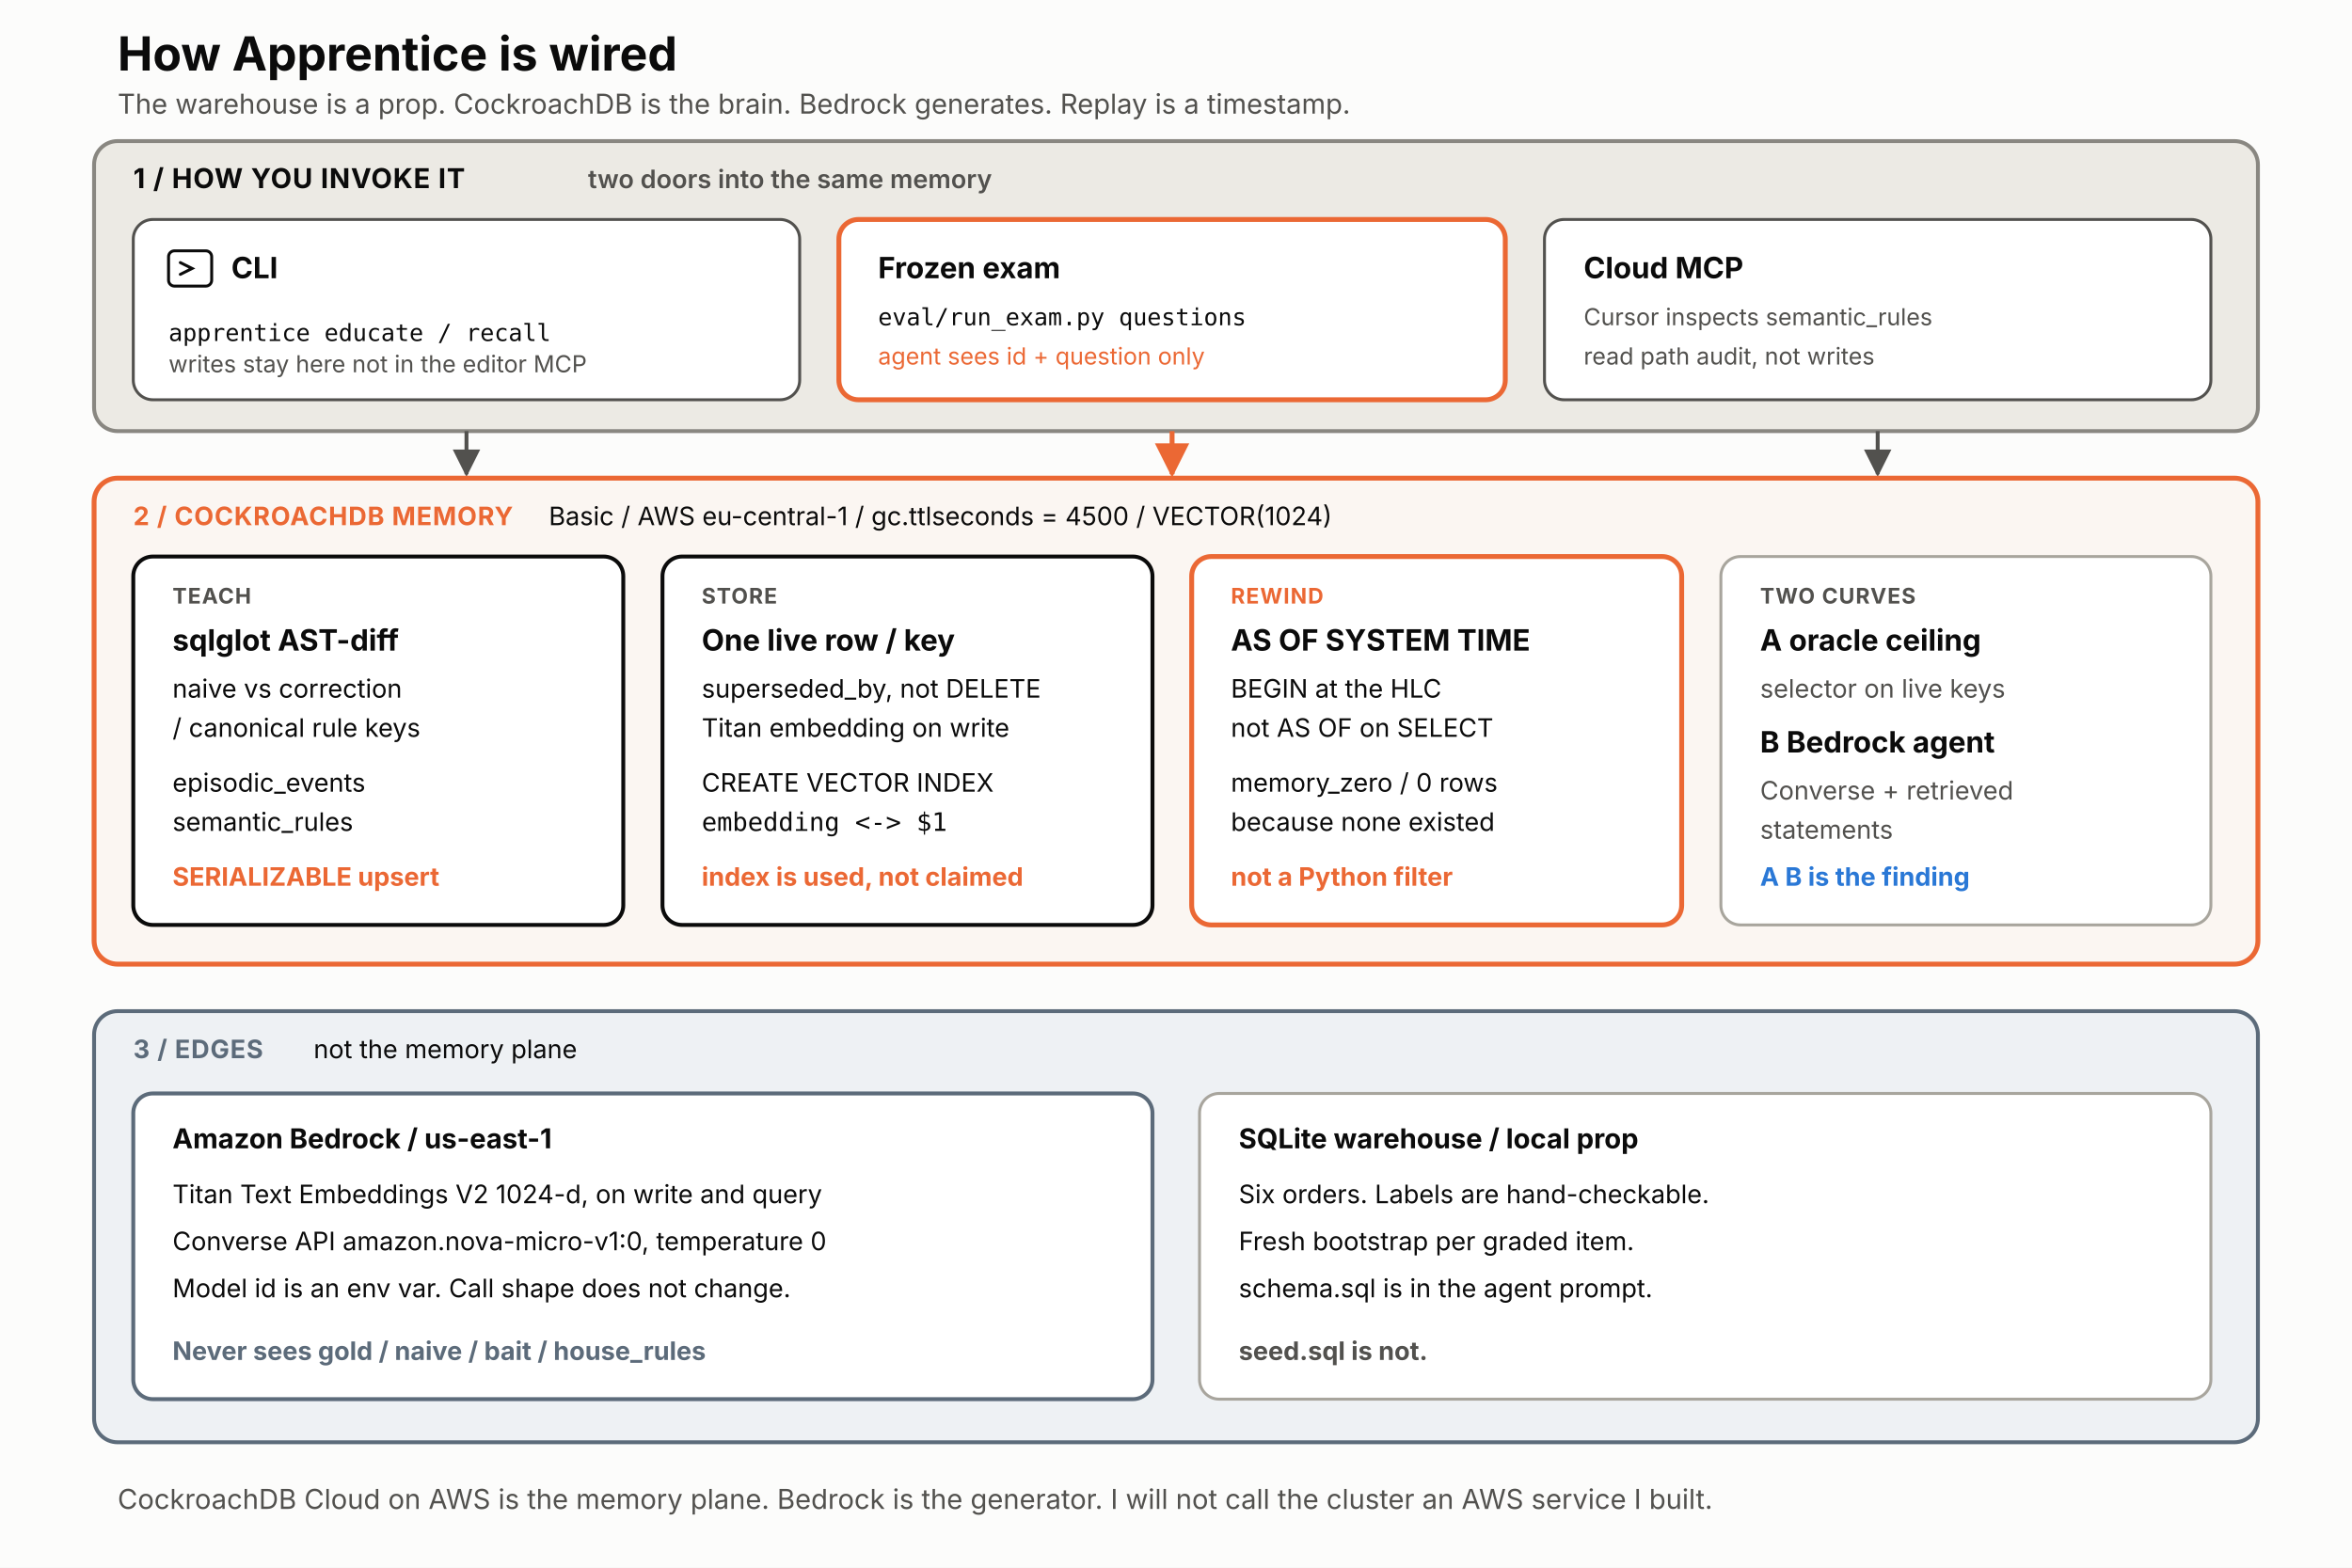
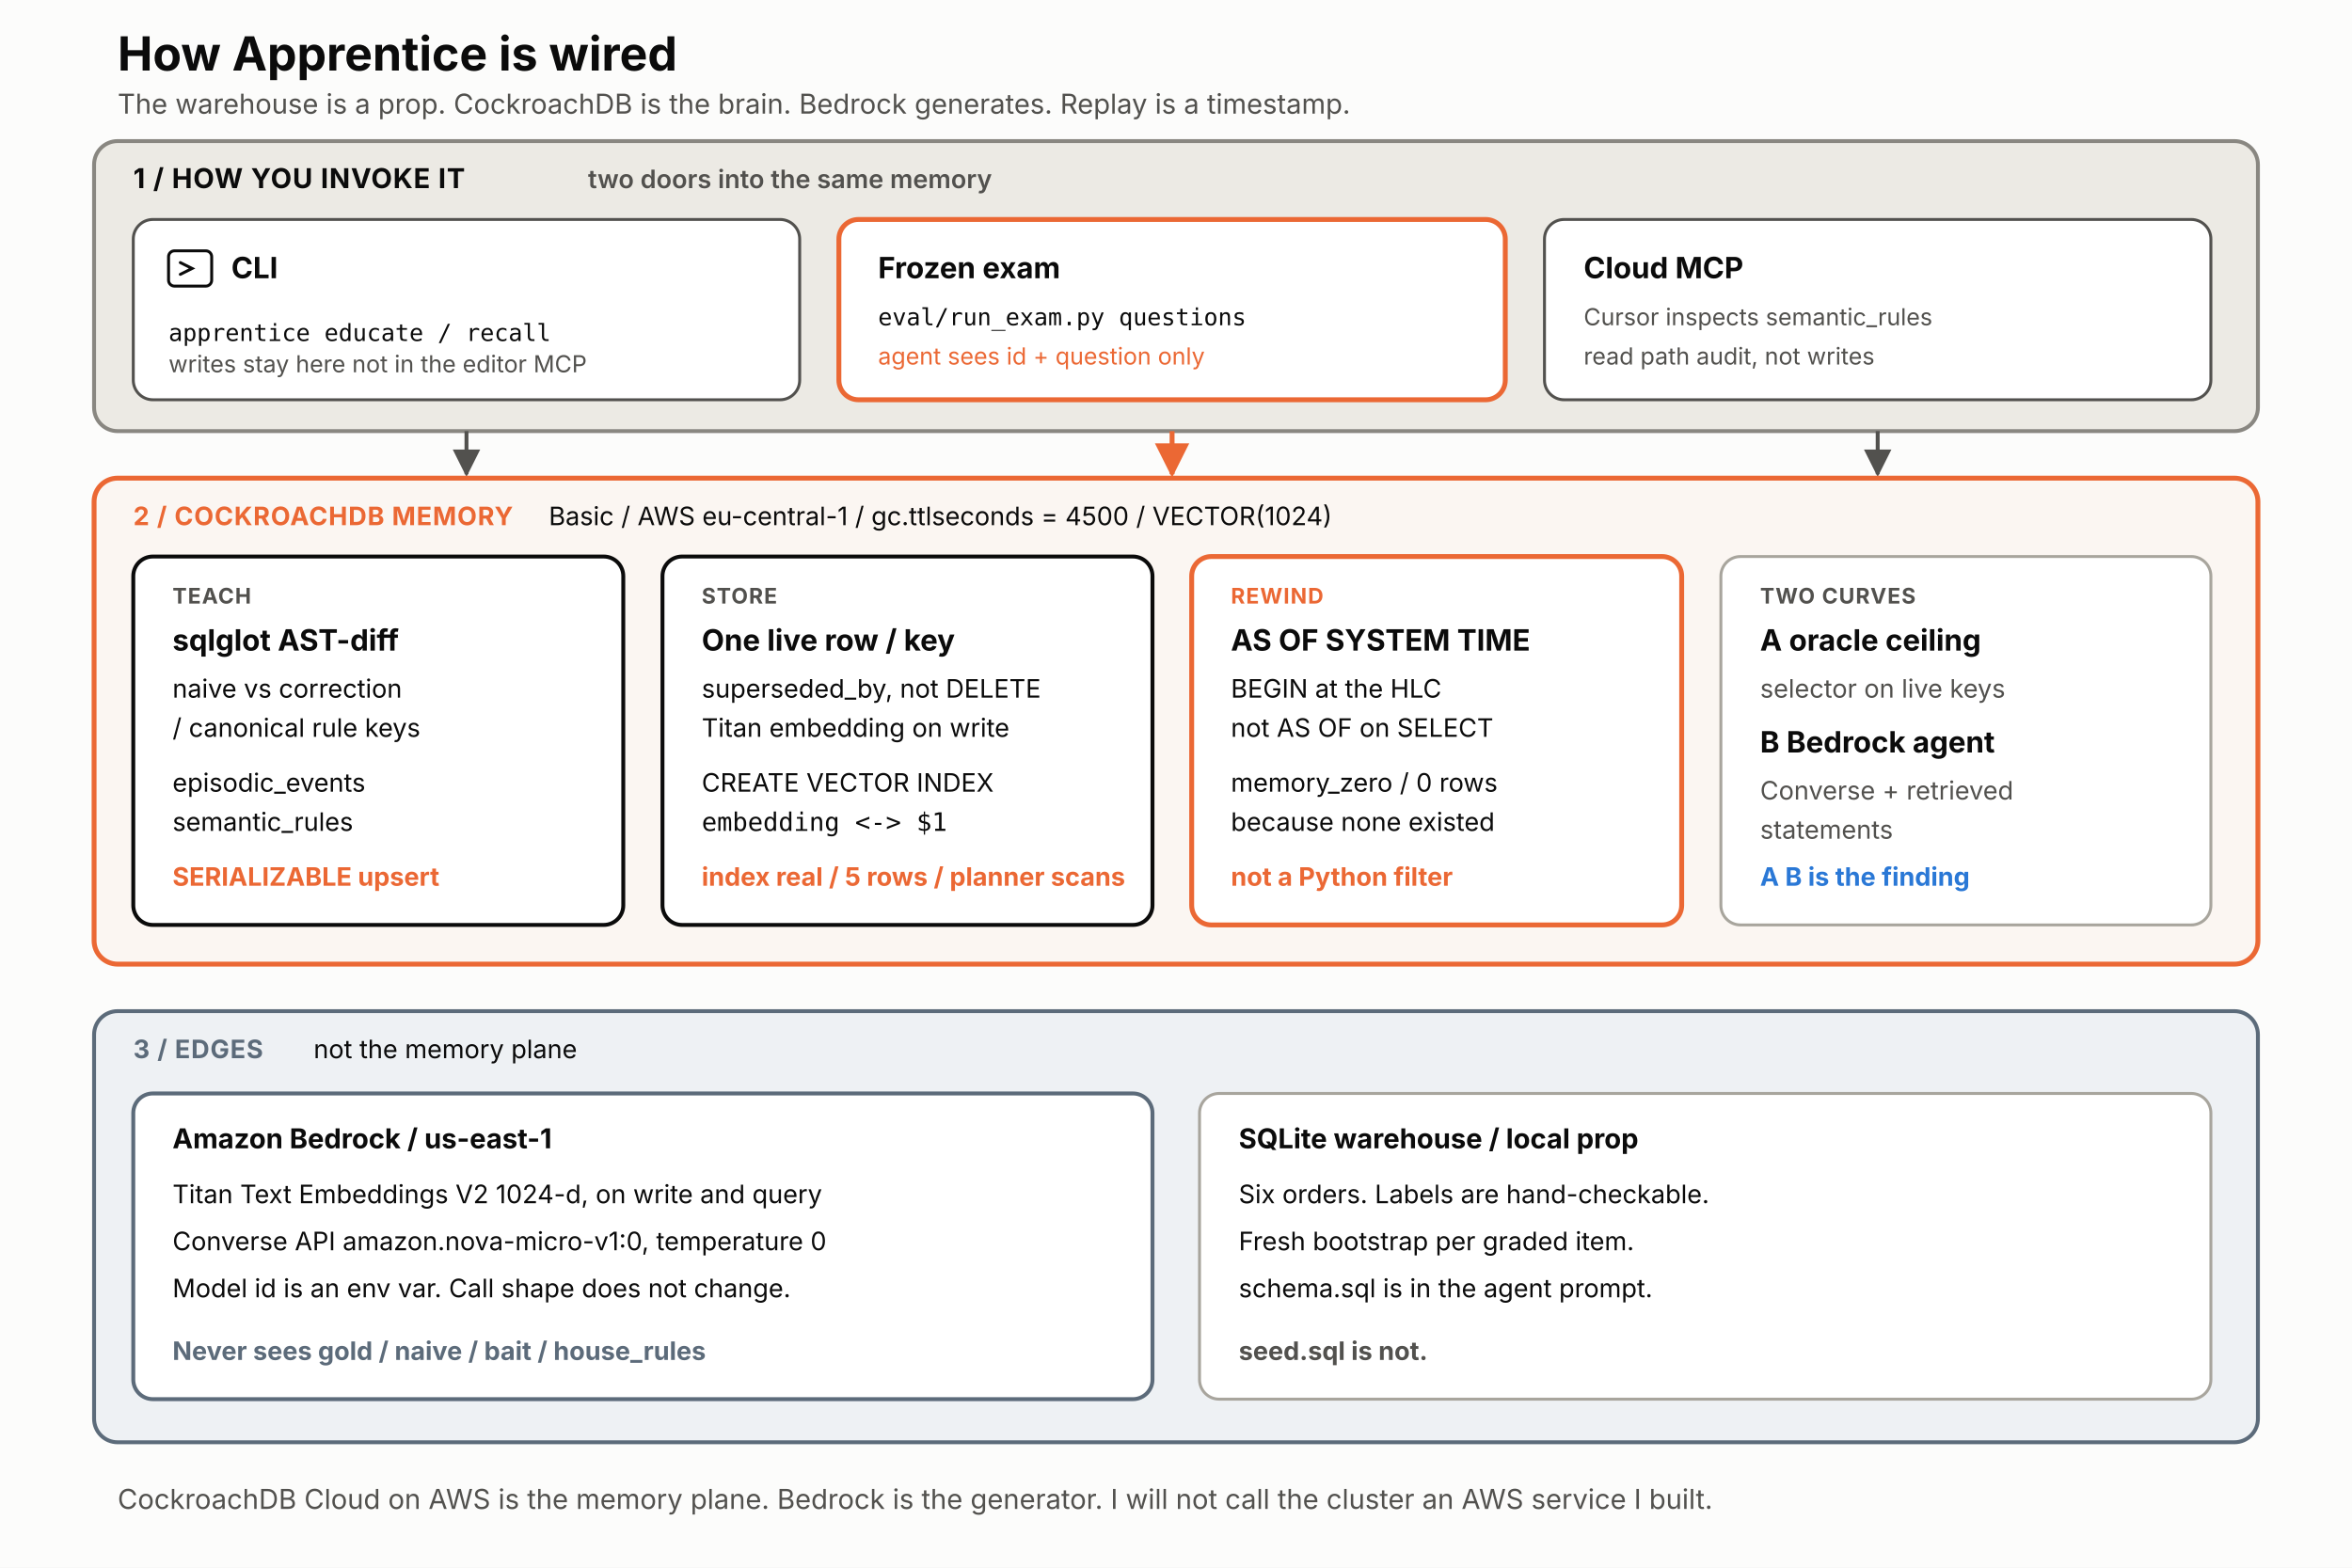
<svg xmlns="http://www.w3.org/2000/svg" viewBox="0 0 1200 800" width="1200" height="800" font-family="system-ui, -apple-system, 'Segoe UI', sans-serif">
  <rect width="1200" height="800" fill="#fcfcfb" />
  <defs>
    <marker id="ar" viewBox="0 0 10 10" refX="9" refY="5" markerWidth="7" markerHeight="7" orient="auto-start-reverse">
      <path d="M0 0 L10 5 L0 10 z" fill="#52514e" />
    </marker>
    <marker id="aro" viewBox="0 0 10 10" refX="9" refY="5" markerWidth="7" markerHeight="7" orient="auto-start-reverse">
      <path d="M0 0 L10 5 L0 10 z" fill="#eb6834" />
    </marker>
    <marker id="ars" viewBox="0 0 10 10" refX="9" refY="5" markerWidth="7" markerHeight="7" orient="auto-start-reverse">
      <path d="M0 0 L10 5 L0 10 z" fill="#5c6b7a" />
    </marker>
  </defs>
  <text x="60" y="36" font-size="24" font-weight="700" fill="#0b0b0b">How Apprentice is wired</text>
  <text x="60" y="58" font-size="14" fill="#52514e">The warehouse is a prop. CockroachDB is the brain. Bedrock generates. Replay is a timestamp.</text>
  <rect x="48" y="72" width="1104" height="148" rx="12" fill="#eceae4" stroke="#898781" stroke-width="2" />
  <text x="68" y="96" font-size="14" font-weight="700" fill="#0b0b0b" letter-spacing="0.4">1   /   HOW YOU INVOKE IT</text>
  <text x="300" y="96" font-size="13" font-weight="600" fill="#52514e">two doors into the same memory</text>
  <rect x="68" y="112" width="340" height="92" rx="10" fill="#ffffff" stroke="#52514e" stroke-width="1.5" />
  <rect x="86" y="128" width="22" height="18" rx="3" fill="none" stroke="#0b0b0b" stroke-width="1.5" />
  <path d="M92 134 L98 137 L92 140" fill="none" stroke="#0b0b0b" stroke-width="1.5" stroke-linecap="round" />
  <text x="118" y="142" font-size="15" font-weight="700" fill="#0b0b0b">CLI</text>
  <text x="86" y="174" font-size="12" font-family="ui-monospace, Menlo, monospace" fill="#0b0b0b">apprentice educate  /  recall</text>
  <text x="86" y="190" font-size="12" fill="#52514e">writes stay here  not in the editor MCP</text>
  <rect x="428" y="112" width="340" height="92" rx="10" fill="#ffffff" stroke="#eb6834" stroke-width="2.5" />
  <text x="448" y="142" font-size="15" font-weight="700" fill="#0b0b0b">Frozen exam</text>
  <text x="448" y="166" font-size="12" font-family="ui-monospace, Menlo, monospace" fill="#0b0b0b">eval/run_exam.py questions</text>
  <text x="448" y="186" font-size="12" fill="#eb6834">agent sees id + question only</text>
  <rect x="788" y="112" width="340" height="92" rx="10" fill="#ffffff" stroke="#52514e" stroke-width="1.5" />
  <text x="808" y="142" font-size="15" font-weight="700" fill="#0b0b0b">Cloud MCP</text>
  <text x="808" y="166" font-size="12" fill="#52514e">Cursor inspects semantic_rules</text>
  <text x="808" y="186" font-size="12" fill="#52514e">read path  audit, not writes</text>
  <path d="M238 220 L238 242" stroke="#52514e" stroke-width="2" marker-end="url(#ar)" />
  <path d="M598 220 L598 242" stroke="#eb6834" stroke-width="2.5" marker-end="url(#aro)" />
  <path d="M958 220 L958 242" stroke="#52514e" stroke-width="2" marker-end="url(#ar)" />
  <rect x="48" y="244" width="1104" height="248" rx="12" fill="#fbf6f2" stroke="#eb6834" stroke-width="2.5" />
  <text x="68" y="268" font-size="13" font-weight="700" fill="#eb6834" letter-spacing="0.4">2   /   COCKROACHDB MEMORY</text>
  <text x="280" y="268" font-size="13" fill="#0b0b0b">Basic  /  AWS eu-central-1  /  gc.ttlseconds = 4500  /  VECTOR(1024)</text>
  <rect x="68" y="284" width="250" height="188" rx="10" fill="#ffffff" stroke="#0b0b0b" stroke-width="2" />
  <text x="88" y="308" font-size="11" font-weight="700" fill="#52514e" letter-spacing="0.5">TEACH</text>
  <text x="88" y="332" font-size="15" font-weight="700" fill="#0b0b0b">sqlglot AST-diff</text>
  <text x="88" y="356" font-size="13" fill="#0b0b0b">naive vs correction</text>
  <text x="88" y="376" font-size="13" fill="#0b0b0b"> /  canonical rule keys</text>
  <text x="88" y="404" font-size="13" fill="#0b0b0b">episodic_events</text>
  <text x="88" y="424" font-size="13" fill="#0b0b0b">semantic_rules</text>
  <text x="88" y="452" font-size="13" font-weight="700" fill="#eb6834">SERIALIZABLE upsert</text>
  <rect x="338" y="284" width="250" height="188" rx="10" fill="#ffffff" stroke="#0b0b0b" stroke-width="2" />
  <text x="358" y="308" font-size="11" font-weight="700" fill="#52514e" letter-spacing="0.5">STORE</text>
  <text x="358" y="332" font-size="15" font-weight="700" fill="#0b0b0b">One live row / key</text>
  <text x="358" y="356" font-size="13" fill="#0b0b0b">superseded_by, not DELETE</text>
  <text x="358" y="376" font-size="13" fill="#0b0b0b">Titan embedding on write</text>
  <text x="358" y="404" font-size="13" fill="#0b0b0b">CREATE VECTOR INDEX</text>
  <text x="358" y="424" font-size="13" font-family="ui-monospace, Menlo, monospace" fill="#0b0b0b">embedding &lt;-&gt; $1</text>
-   <text x="358" y="452" font-size="13" font-weight="700" fill="#eb6834">index is used, not claimed</text>
+   <text x="358" y="452" font-size="13" font-weight="700" fill="#eb6834">index real / 5 rows / planner scans</text>
  <rect x="608" y="284" width="250" height="188" rx="10" fill="#ffffff" stroke="#eb6834" stroke-width="2.5" />
  <text x="628" y="308" font-size="11" font-weight="700" fill="#eb6834" letter-spacing="0.5">REWIND</text>
  <text x="628" y="332" font-size="15" font-weight="700" fill="#0b0b0b">AS OF SYSTEM TIME</text>
  <text x="628" y="356" font-size="13" fill="#0b0b0b">BEGIN at the HLC</text>
  <text x="628" y="376" font-size="13" fill="#0b0b0b">not AS OF on SELECT</text>
  <text x="628" y="404" font-size="13" fill="#0b0b0b">memory_zero  /  0 rows</text>
  <text x="628" y="424" font-size="13" fill="#0b0b0b">because none existed</text>
  <text x="628" y="452" font-size="13" font-weight="700" fill="#eb6834">not a Python filter</text>
  <rect x="878" y="284" width="250" height="188" rx="10" fill="#ffffff" stroke="#a8a59d" stroke-width="1.5" />
  <text x="898" y="308" font-size="11" font-weight="700" fill="#52514e" letter-spacing="0.5">TWO CURVES</text>
  <text x="898" y="332" font-size="15" font-weight="700" fill="#0b0b0b">A  oracle ceiling</text>
  <text x="898" y="356" font-size="13" fill="#52514e">selector on live keys</text>
  <text x="898" y="384" font-size="15" font-weight="700" fill="#0b0b0b">B  Bedrock agent</text>
  <text x="898" y="408" font-size="13" fill="#52514e">Converse + retrieved</text>
  <text x="898" y="428" font-size="13" fill="#52514e">statements</text>
  <text x="898" y="452" font-size="13" font-weight="700" fill="#2a78d6">A  B is the finding</text>
  <rect x="48" y="516" width="1104" height="220" rx="12" fill="#eef1f4" stroke="#5c6b7a" stroke-width="2" />
  <text x="68" y="540" font-size="13" font-weight="700" fill="#5c6b7a" letter-spacing="0.4">3   /   EDGES</text>
  <text x="160" y="540" font-size="13" fill="#0b0b0b">not the memory plane</text>
  <rect x="68" y="558" width="520" height="156" rx="10" fill="#ffffff" stroke="#5c6b7a" stroke-width="2" />
  <text x="88" y="586" font-size="14" font-weight="700" fill="#0b0b0b">Amazon Bedrock   /   us-east-1</text>
  <text x="88" y="614" font-size="13" fill="#0b0b0b">Titan Text Embeddings V2    1024-d, on write and query</text>
  <text x="88" y="638" font-size="13" fill="#0b0b0b">Converse API    amazon.nova-micro-v1:0, temperature 0</text>
  <text x="88" y="662" font-size="13" fill="#0b0b0b">Model id is an env var. Call shape does not change.</text>
  <text x="88" y="694" font-size="13" font-weight="700" fill="#5c6b7a">Never sees gold / naive / bait / house_rules</text>
  <rect x="612" y="558" width="516" height="156" rx="10" fill="#ffffff" stroke="#a8a59d" stroke-width="1.5" />
  <text x="632" y="586" font-size="14" font-weight="700" fill="#0b0b0b">SQLite warehouse   /   local prop</text>
  <text x="632" y="614" font-size="13" fill="#0b0b0b">Six orders. Labels are hand-checkable.</text>
  <text x="632" y="638" font-size="13" fill="#0b0b0b">Fresh bootstrap per graded item.</text>
  <text x="632" y="662" font-size="13" fill="#0b0b0b">schema.sql is in the agent prompt.</text>
  <text x="632" y="694" font-size="13" font-weight="700" fill="#52514e">seed.sql is not.</text>
  <text x="60" y="770" font-size="14" fill="#52514e">CockroachDB Cloud on AWS is the memory plane. Bedrock is the generator. I will not call the cluster an AWS service I built.</text>
</svg>
